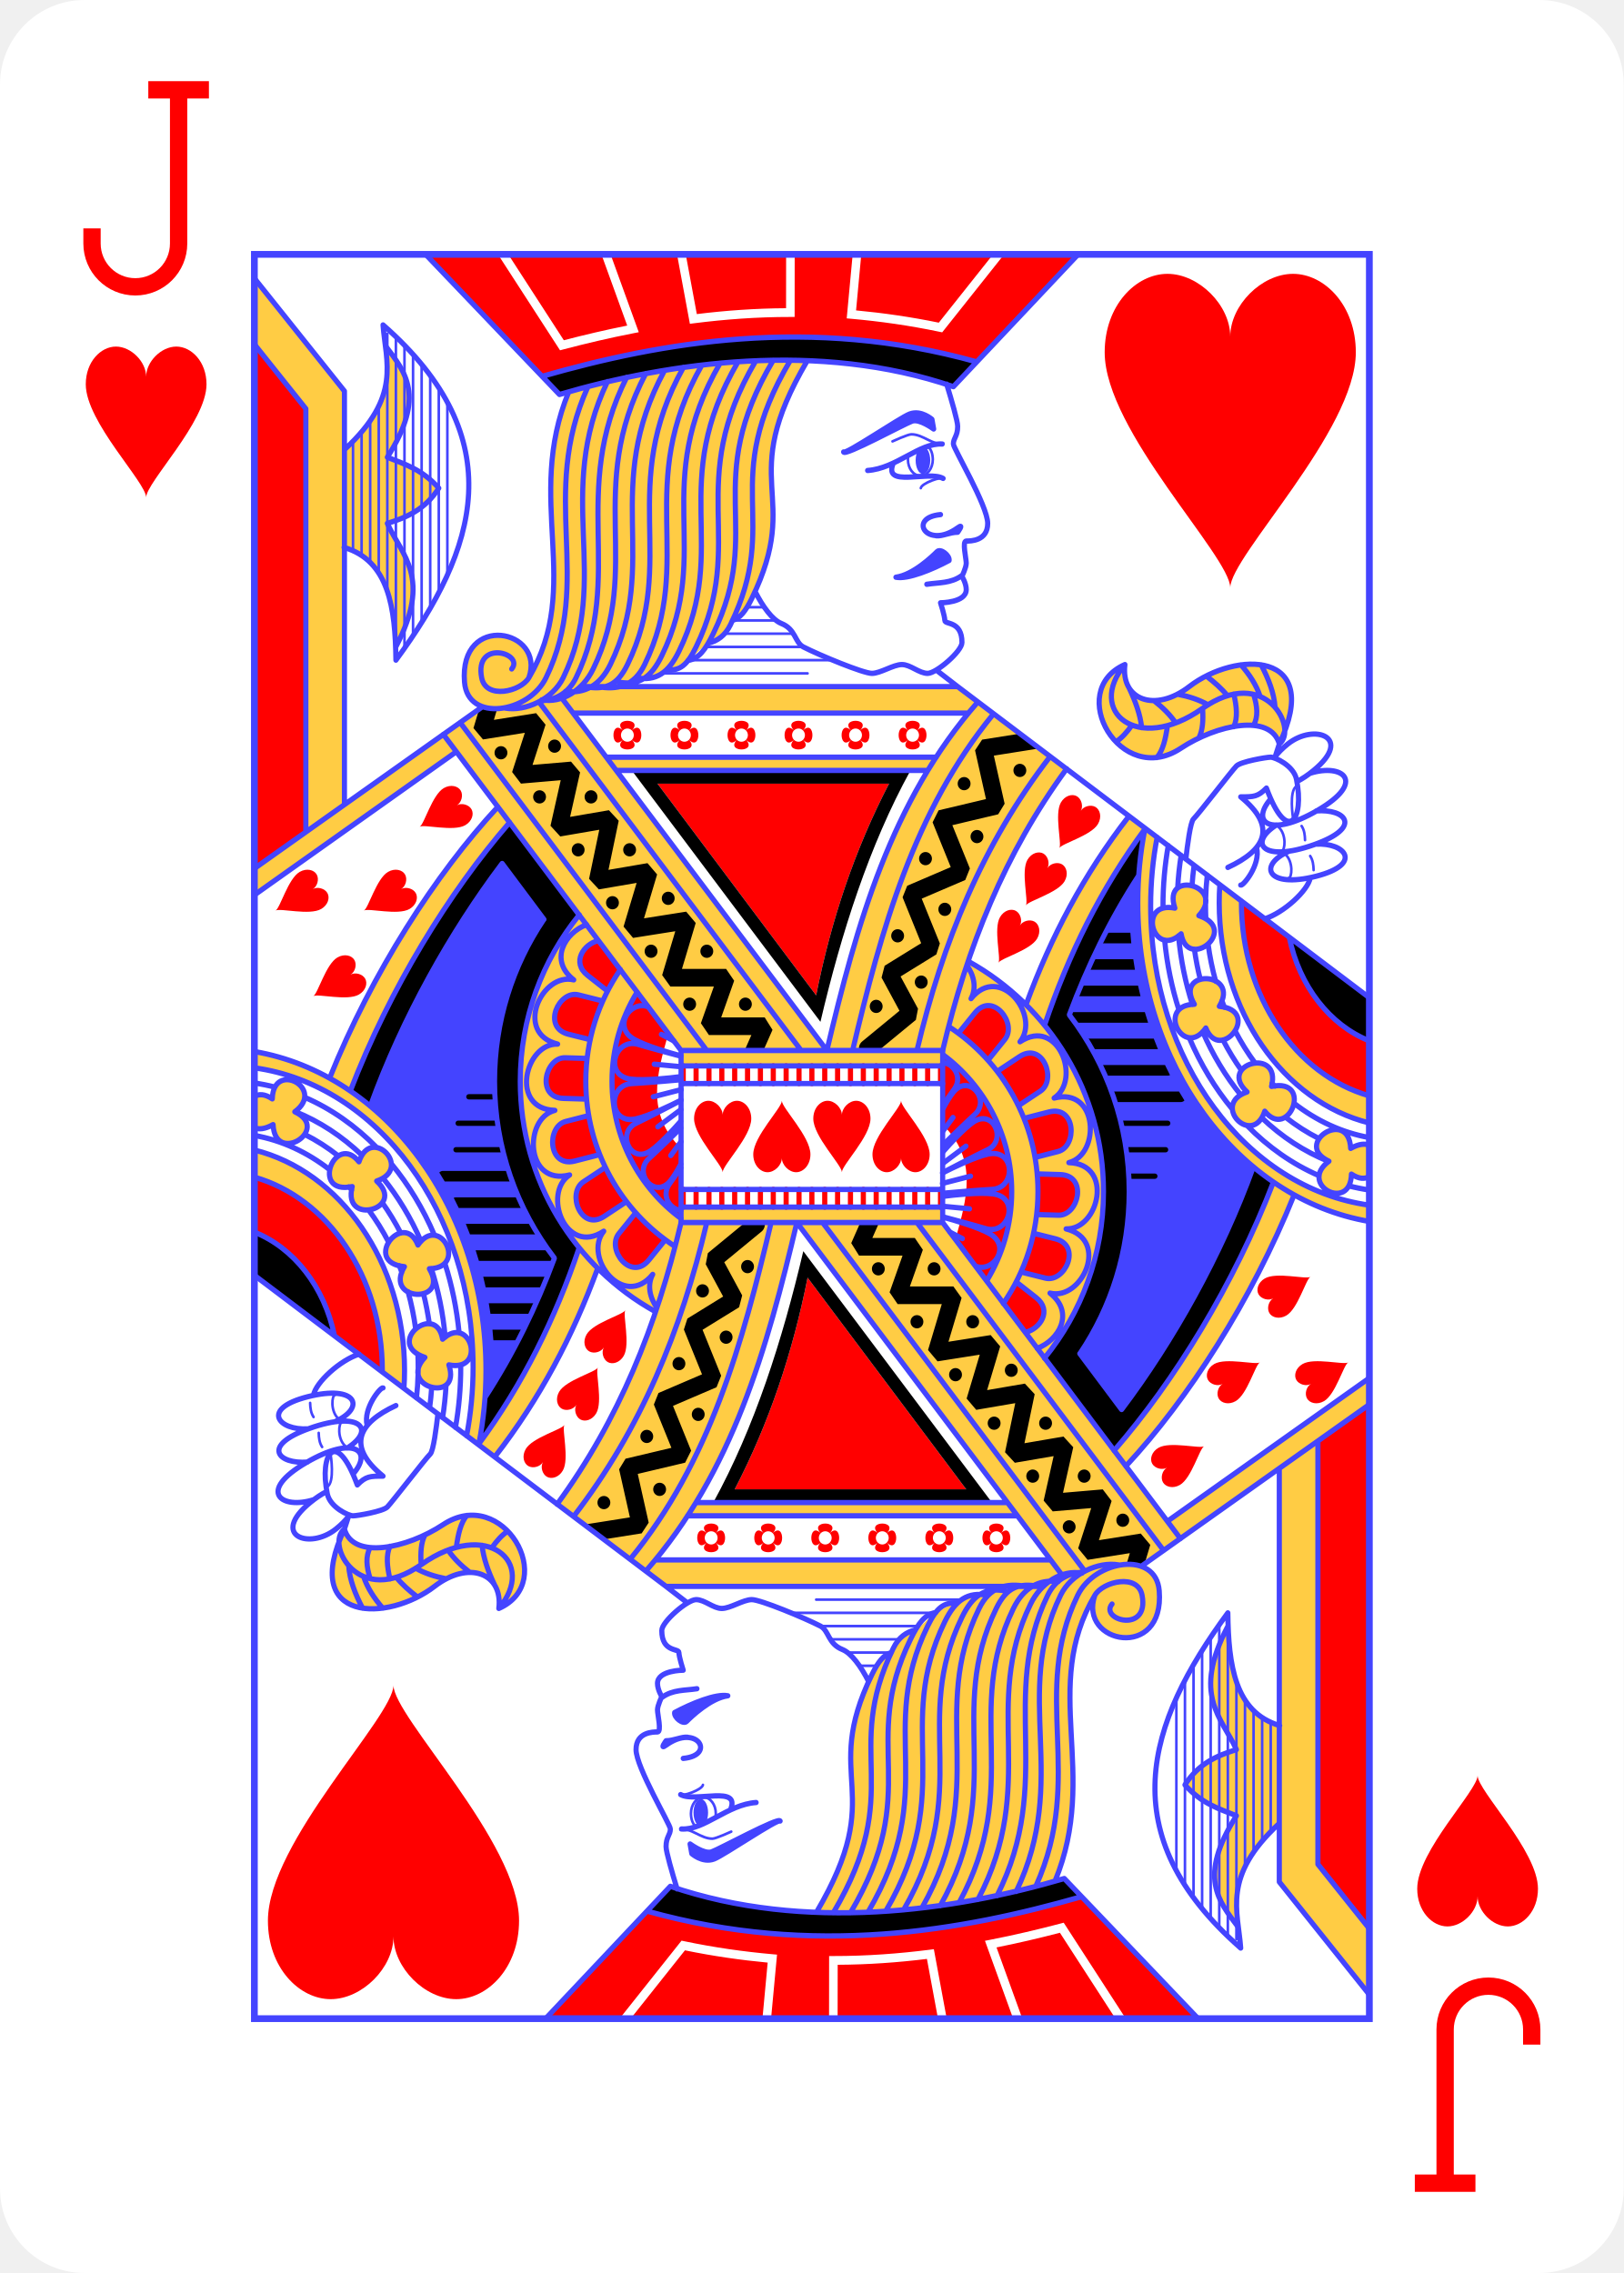
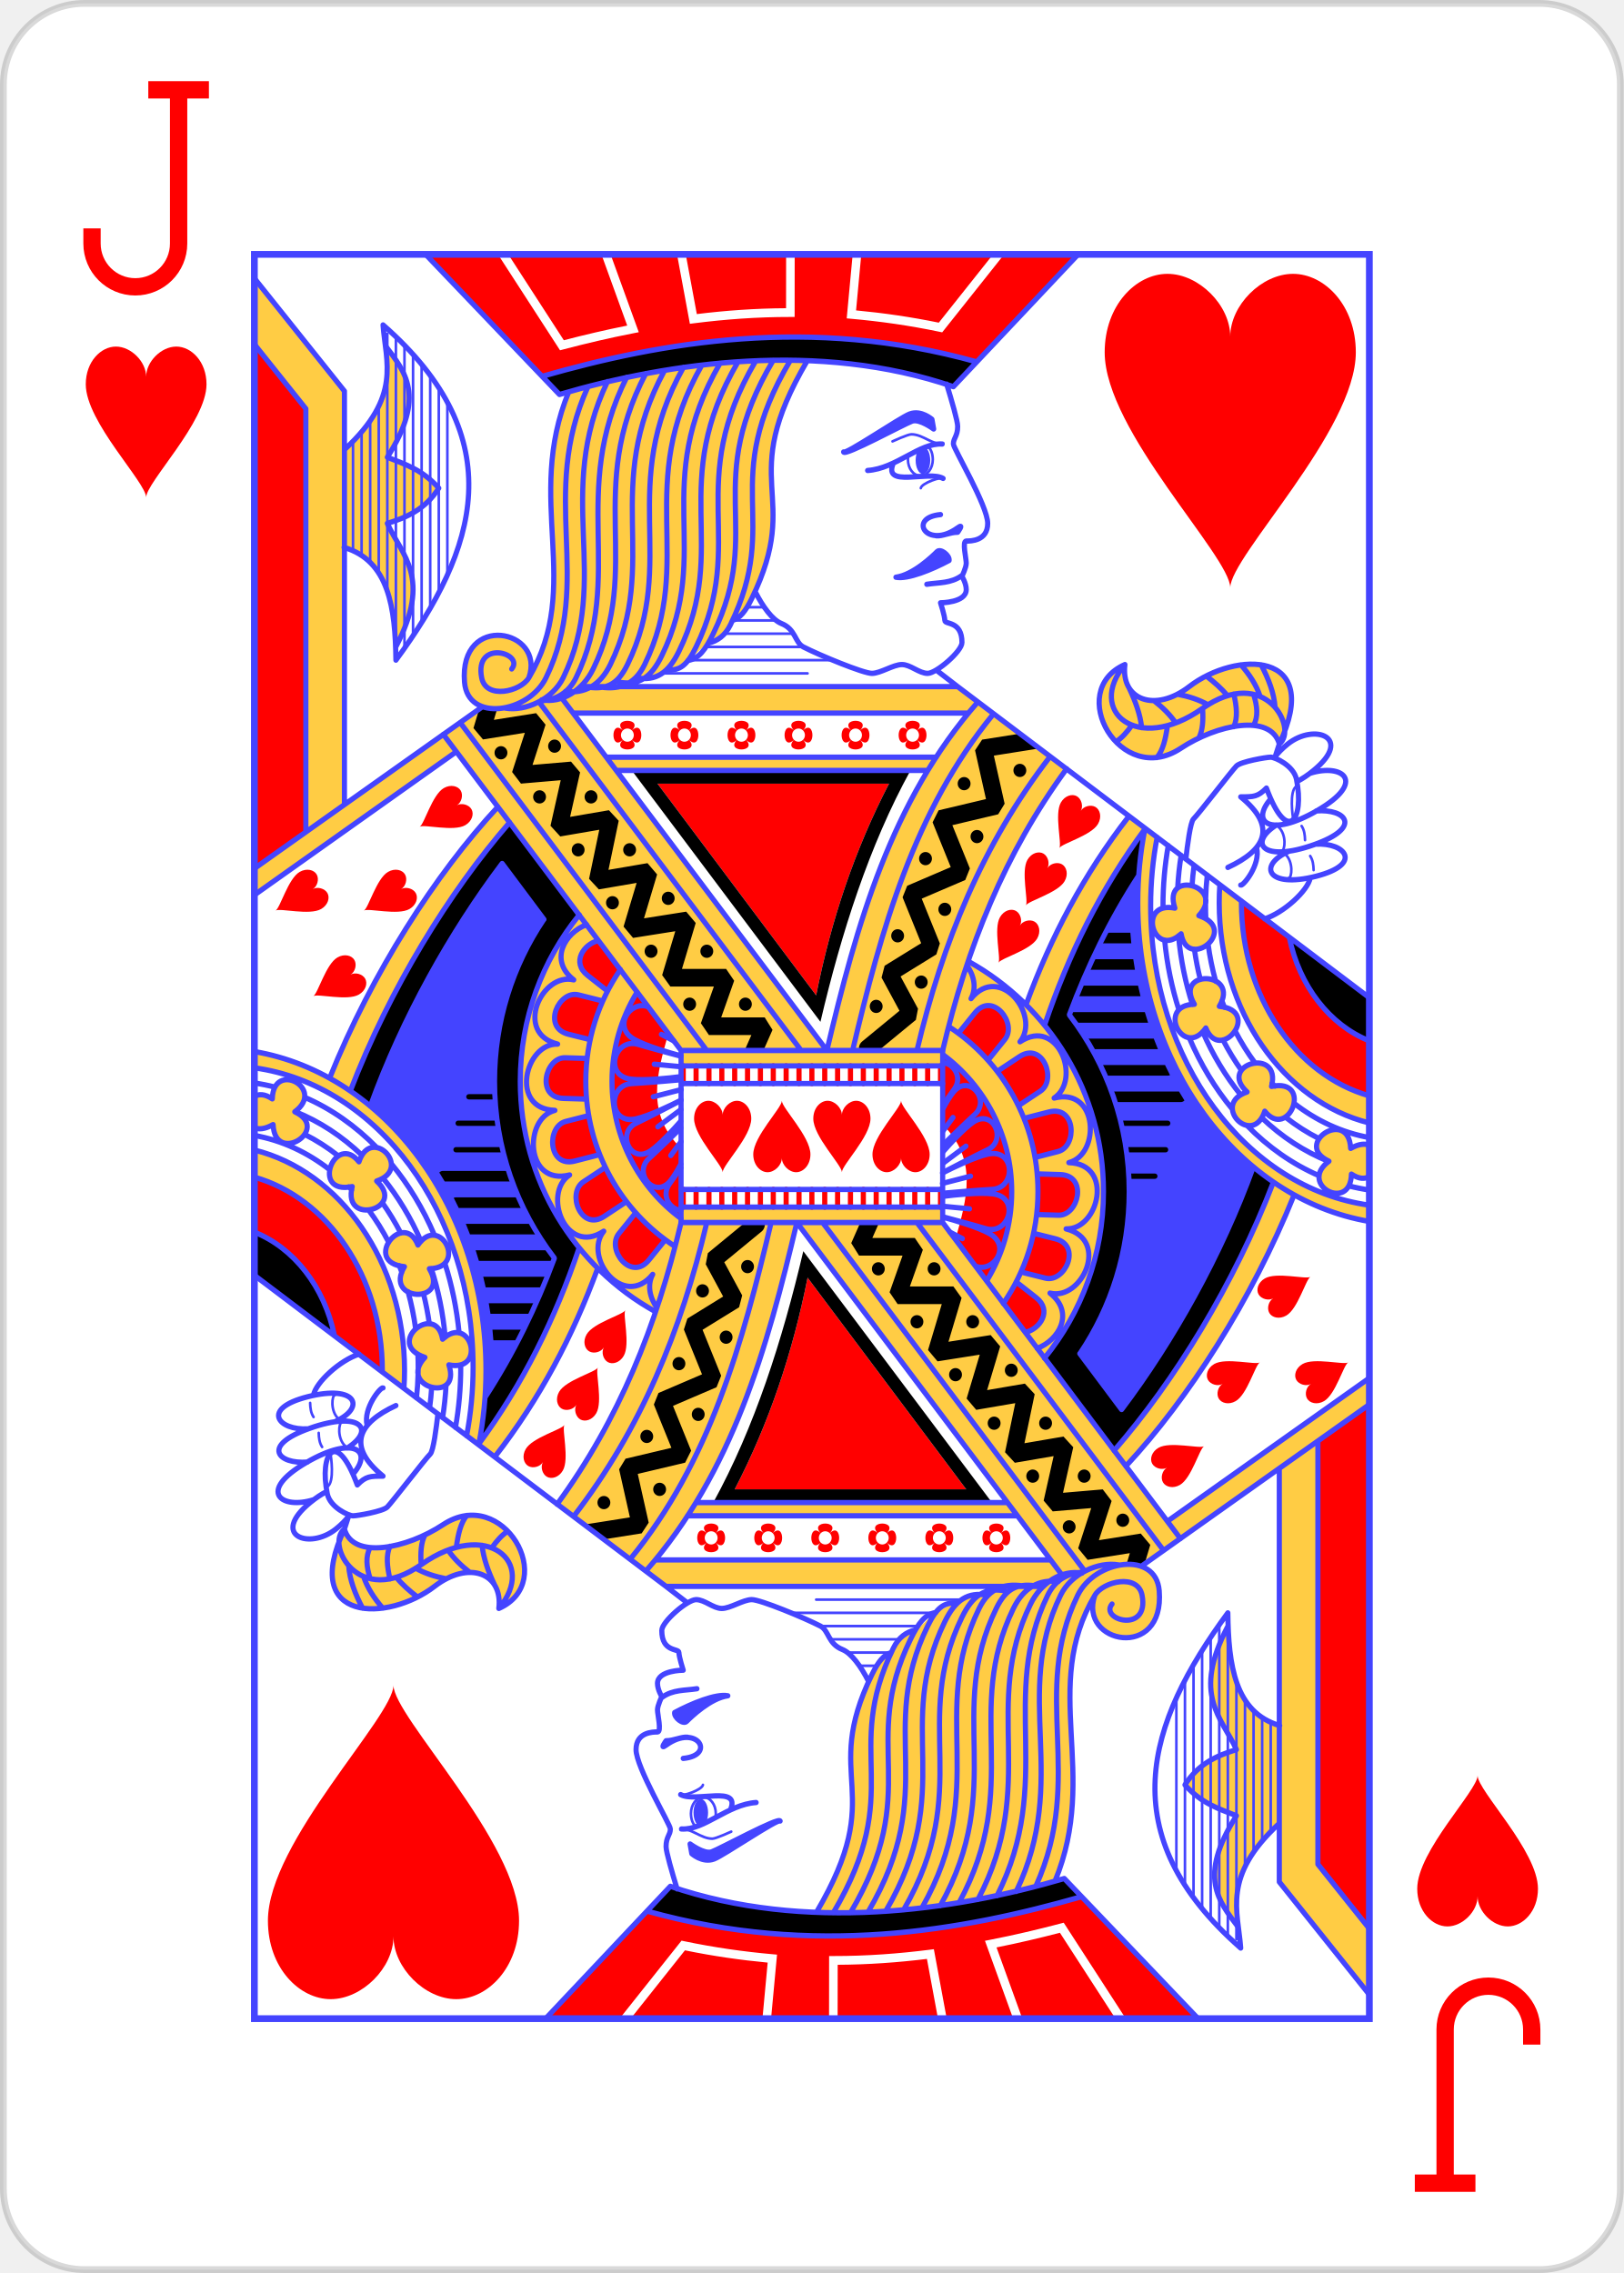
<svg xmlns="http://www.w3.org/2000/svg" xmlns:xlink="http://www.w3.org/1999/xlink" class="card" face="JH" height="13.125in" preserveAspectRatio="none" viewBox="-120 -168 240 336" width="9.375in">
  <style>
    /* CSS pour centrer le SVG dans l'écran */
    svg {
        position: absolute;
        top: 50%;
        left: 50%;
        transform: translate(-50%, -50%);
    }
    body {
        margin: 0;
        overflow: hidden;
    }
</style>
  <defs>
    <symbol id="VHJ" viewBox="-500 -500 1000 1000" preserveAspectRatio="xMinYMid">
      <path d="M50 -460L250 -460M150 -460L150 250A100 100 0 0 1 -250 250L-250 220" stroke="red" stroke-width="80" stroke-linecap="square" stroke-miterlimit="1.5" fill="none" />
    </symbol>
    <symbol id="SHJ" viewBox="-600 -600 1200 1200" preserveAspectRatio="xMinYMid">
      <path d="M0 -300C0 -400 100 -500 200 -500C300 -500 400 -400 400 -250C400 0 0 400 0 500C0 400 -400 0 -400 -250C-400 -400 -300 -500 -200 -500C-100 -500 0 -400 -0 -300Z" fill="red" />
    </symbol>
    <symbol id="HJ6" preserveAspectRatio="none" viewBox="0 0 1300 2000">
      <path stroke="#44F" stroke-linecap="round" stroke-linejoin="round" stroke-width="3" fill="none" d="M115,211.838V336.035M125,201.17V341.484M135,188.605V349.318M145,171.893V361.475M155,90V382.195M165,93.402V455M175,103.035V446.279M185,113.461v318.725M195,124.77V417.176M205,137.234V400.865M215,151.24V383.217M225,167.818V363.498M1202,680c9.809,8.788 7.628,26.84 4,27M1194,649c9.809,8.788 7.628,26.84 4,27M1215,603c-9,5 -4,36 -4,36M1221,648c3.216,4.712 3.826,10.284 4,16M1231,682c3.216,4.712 3.826,10.284 4,16M804,254c-2.915,-2.551 -26.04,5.376 -27,11M803,214c-12,3 -23,-10 -37,-10 -4.123,0 -22,8 -22,8M785.397,217.99c3.635,2.779 5.514,8.267 5.603,14.51 0,10.217 -6.492,18.5 -14.5,18.5 -8.008,0 -14.5,-8.283 -14.5,-18.5 0,-1.545 0.148,-3.046 0.428,-4.48M594.212,400H574.713M608.169,415H557.677M627.874,430h-79.844M639.778,445H526.273M670,460H510M645,475H474.754" />
      <use xlink:href="#SHJ" height="100" width="100" transform="translate(546,1000)scale(1,0.972)rotate(0)translate(-50,-50)" />
      <use xlink:href="#SHJ" height="100" width="100" transform="translate(615,1000)scale(1,0.972)rotate(180)translate(-50,-50)" />
      <use xlink:href="#SHJ" height="75" width="75" transform="translate(883,776)scale(1,0.972)rotate(30)translate(-37,-37)" />
      <use xlink:href="#SHJ" height="75" width="75" transform="translate(915,711)scale(1,0.972)rotate(30)translate(-37,-37)" />
      <use xlink:href="#SHJ" height="75" width="75" transform="translate(954,646)scale(1,0.972)rotate(30)translate(-37,-37)" />
      <use xlink:href="#SHJ" height="75" width="75" transform="translate(220,633)scale(1,0.972)rotate(60)translate(-37,-37)" />
      <use xlink:href="#SHJ" height="75" width="75" transform="translate(155,728)scale(1,0.972)rotate(60)translate(-37,-37)" />
      <use xlink:href="#SHJ" height="75" width="75" transform="translate(52,728)scale(1,0.972)rotate(60)translate(-37,-37)" />
      <use xlink:href="#SHJ" height="75" width="75" transform="translate(96,825)scale(1,0.972)rotate(60)translate(-37,-37)" />
    </symbol>
    <symbol id="HJ5" preserveAspectRatio="none" viewBox="0 0 1300 2000">
      <path stroke="#44F" stroke-linecap="round" stroke-linejoin="round" stroke-width="6" fill="none" d="M497.5,1097.5v-195h305M497.537,920h304.598M497.742,940H802.545M497.5,902.5 220.251,544.105M527.5,902.5 239.883,530.703M637.5,902.5 332.043,507.64M667.5,902.5 360,505M843.545,507.421C742.264,619.634 702.256,759.866 667.5,902.5M861.602,521.114C769.05,630.934 730.857,765.611 697.5,902.5M927.767,569.282C849.253,668.405 802.427,779.685 772.5,902.5M947.112,583.064C874.973,678.686 831.048,785.345 802.5,902.5M1019.446,637.169C967.035,702.845 928.629,773.879 899.905,850.089M1038.706,650.958C986.6,719.514 949.095,793.764 921.435,873.508M832.604,801.554C926.414,852.124 990,950.023 990,1062.5c0,71.656 -25.807,137.396 -68.796,188.75M809.465,875.279c62.645,39.589 104.133,108.649 104.133,187.221 0,47.078 -14.894,90.741 -40.31,126.695M802.617,907.044c48.755,35.02 80.42,91.608 80.42,155.456 0,37.016 -10.643,71.591 -29.089,100.939M410.447,570H795.06M371.695,520H831.344M380,490h440l480,352.653M266.065,512.714 -6.0121561e-5,696.207M235.472,563.812 -1.1326293e-4,726.207M950.477,862.551C994.062,917.828 1020,987.19 1020,1062.5c0,67.984 -21.137,131.121 -57.313,183.425M1299.977,1096.3C1147.335,1070.987 1030,918.871 1030,735c0,-28.79 2.877,-56.801 8.315,-83.669M1299.997,984.664C1200.041,960.596 1124.931,857.962 1124.931,735c0,-6.74 0.226,-13.419 0.669,-20.028M1299.932,953.909C1214.423,930.36 1150.822,841.287 1150.822,735c0,-0.681 0,-1.361 0.01,-2.041M1299.986,891.586c-46.105,-17.787 -81.731,-62.149 -93.344,-117.406M1212.185,1066.42c-49.392,119.253 -123.424,231.132 -195.84,307.033M1188.142,1051.696c-45.752,115.83 -115.542,225.867 -185.645,304.261M1164.817,1034.294c-37.421,100.57 -93.69,197.776 -153.481,274.922M962.382,1246.096l48.757,63.385M1031.014,704.289c-33.188,49.72 -59.544,102.25 -80.73,157.52M422.639,585h362.262M1299.983,1077.842C1156.51,1058.675 1045,914.194 1045,738.805c0,-26.881 2.619,-53.037 7.572,-78.126M1059.399,741.109c0,-0.767 -0.01,-1.536 -0.01,-2.304 0,-23.564 2.119,-46.54 6.143,-68.676M1077.911,856.364c-8.199,-24.991 -13.861,-51.486 -16.611,-79.042M1140.318,969.093c-20.107,-23.635 -37.136,-50.952 -50.307,-81.03M1241.484,1044.486c-31.032,-13.014 -59.491,-32.494 -84.226,-57.078M1299.961,1060.643c-8.078,-1.138 -16.049,-2.695 -23.895,-4.651M1076.515,718.271c0.705,-12.565 2.052,-24.92 4.003,-37.022M1093.71,850.367c-8.155,-24.563 -13.696,-50.687 -16.218,-77.89M1150.033,952.845c-17.576,-21.101 -32.571,-45.235 -44.38,-71.68M1252.671,1028.253c-28.585,-11.096 -54.959,-27.99 -78.135,-49.511M1093.259,715.83c0.527,-7.843 1.323,-15.596 2.375,-23.247M1102.898,822.034c-2.874,-11.182 -5.185,-22.656 -6.892,-34.376M1150.821,924.939c-7.863,-10.799 -15.053,-22.307 -21.494,-34.431M1241.453,1002.431c-13.808,-6.724 -26.972,-14.931 -39.349,-24.455M1109.122,731.535c0.214,-9.441 0.844,-18.759 1.869,-27.929M1109.07,734.342c0.013,-0.937 0.03,-1.872 0.051,-2.807M1109.364,753.225c-0.215,-4.774 -0.325,-9.582 -0.325,-14.42 0,-1.491 0.01,-2.978 0.031,-4.463M1120.842,824.075c-3.907,-13.663 -6.901,-27.827 -8.896,-42.388M1131.024,853.653c-1.021,-2.518 -2.009,-5.058 -2.965,-7.619M1166.911,916.882c-8.722,-11.416 -16.618,-23.738 -23.575,-36.833M1189.878,942.971c-1.163,-1.145 -2.316,-2.305 -3.459,-3.477M1299.975,1001.212c-32.013,-5.54 -61.824,-19.135 -87.925,-38.996M1125.046,852.422c24.758,-39.989 -53.606,-42.759 -29.062,-2.32 -45.25,0.959 -12.431,62.742 13.338,26.872 16.589,40.725 65.921,-19.527 15.724,-24.551v0M1101.157,749.593c32.722,-33.783 -43.244,-53.216 -27.897,-8.47 -44.412,-8.721 -25.537,58.643 7.295,29.099 7.514,43.327 68.57,-5.007 20.602,-20.629v0M1185.914,943.233c11.993,-45.477 -63.761,-25.231 -28.472,6.272 -42.995,14.138 6.443,63.636 20.608,21.802 27.764,34.101 57.339,-37.936 7.864,-28.074v0M1300.135,1010.069c-5.027,-2.306 -12.268,-1.873 -21.939,3.425 -2.191,-46.981 -68.392,-4.957 -25.283,14.519 -36.78,26.376 25.223,58.779 26.195,14.622 8.812,5.811 15.89,5.757 20.947,2.654M802.345,1041.284C814.637,1035.196 839.543,1023.429 855,1020c31.902,-7.076 33.675,38.555 5,40 -14.795,0.745 -43.333,3.13 -57.139,4.316M802.259,1053.185 835,1045M803.002,1017.227c8.416,-9.361 23.833,-25.793 34.759,-33.279C861.51,967.674 877.964,1004.39 855,1015c-15.996,7.391 -51.487,25.46 -51.487,25.46M802.641,1030.533l26.991,-19.574M802.801,968.572c3.872,-6.98 7.984,-13.67 11.743,-18.34 18.053,-22.427 44.389,7.991 25.456,24.767 -9.832,8.712 -28.329,26.23 -37.107,34.582M802.562,994.168l11.982,-15.727M802.681,916.238c12.411,0.879 23.559,16.505 13.283,30.13 -3.496,4.635 -8.31,11.292 -13.193,18.135M803.208,1067.804c13.221,-1.659 41.624,-4.727 57.747,-2.804 32.447,3.87 19.033,47.521 -8.507,39.404 -12.405,-3.656 -35.107,-9.597 -49.603,-13.339M803.117,1079.149l30.698,2.832M802.825,1091.431c13.122,3.413 40.07,10.939 54.14,18.569 25.829,14.005 5.327,44.21 -15.498,37.286M811.199,1108.508l14.273,7.253M820.822,883.013 840,860c20.833,-25 50,12 35,30l-19.533,23.44M866.115,926.176l25.888,-16.661c27.365,-17.612 44.11,26.426 24.407,39.106l-25.561,16.451M897.437,979.424l28.981,-7.228c31.576,-7.875 33.267,39.208 10.533,44.878l-26.668,6.651M912.772,1042.408l26.792,0.774c32.529,0.939 21.451,46.732 -1.97,46.056l-25.527,-0.737M908.372,1109.736l25.375,6.172c31.621,7.691 11.251,50.174 -11.516,44.636l-28.376,-6.902M888.39,1164.961l23.151,17.706c19.226,14.704 4.377,35.449 -12.153,39.257M830.621,805.888c8.311,11.194 11.712,25.644 4.933,37.823 33.98,-40.776 81.551,19.572 57.086,48.931 44.633,-28.725 71.944,43.101 39.808,63.783 51.501,-12.844 54.259,63.95 17.179,73.198 53.056,1.532 34.986,76.221 -3.214,75.118 51.574,12.544 18.351,81.835 -18.782,72.803 29.402,22.486 9.944,53.634 -14.821,62.553M-4.1946769e-5,27.174 105,155v468.153M-2.8273735e-4,101.956 60,175v479.351M105.543,220.9C171.888,160.995 153.134,122.459 150,80 301.153,208.774 259.829,334.773 165,460 164.269,400.691 156.82,347.161 104.534,332.203M153.067,103.994C175.411,132.999 200.6,160.301 155,230c20.188,7.868 40.478,13.66 60,35 -15.899,24.348 -37.565,33.206 -60,40 17.25,36.869 52.183,61.332 9.939,139.946M1086.039,685.554c1.723,-14.747 5.189,-42.096 8.961,-45.554 5.241,-4.806 44.331,-54.331 50,-60 5,-5 35,-10 40,-10 5,0 26.73,9.531 30,25 9.58,45.312 -10.243,75.366 -35,10 -10,10 -15,10 -30,10 42.719,33.895 28.888,60.209 -15,80M1189.832,569.83c3.706,-4.796 8.718,-9.813 15.168,-14.83 30.749,-23.916 77.015,-7.611 30,30 -6.876,5.501 -13.279,9.583 -19.093,12.442M1230.967,588.235c37.403,-11.47 66.809,9.201 8.431,42.197 -55.596,31.424 -78.104,13.095 -54.412,-13.083M1238.093,630.92c34.281,-2.653 54.672,18.516 -2.566,38.272 -59.976,20.701 -76.954,-1.871 -43.853,-22.363M1237.496,668.581c34.149,-2.052 55.895,22.657 0.33,36.419 -57.162,14.158 -68.359,-12.308 -31.514,-28.411M1177.822,753.311c22.272,-6.892 50.557,-31.936 53.306,-46.624M1168.572,672.596C1173.451,691.931 1152.688,716.343 1150,715M1015,465c-5,40 35,55 75,25 53.815,-40.361 157.09,-42.075 105,65 -10,-35 -72.804,-22.126 -115,5 -70,45 -135,-65 -65,-95v0M1015,465c-45.453,52.655 14.216,101.957 90,50 74.272,-50.92 112.522,23.688 90,40l-5,15M1173.827,465.278c8.656,16.019 15.13,32.113 16.274,48.388M1150.351,465.31c9.92,11.142 17.946,22.907 22.308,35.877M1109.891,477.966c9.181,6.823 17.741,14.141 24.698,22.411M1076.353,498.61c12.964,2.473 25.084,6.156 35.631,12.093M1049.006,506.018c9.893,7.502 18.578,15.684 25.119,25.074M1019.799,491.34c7.391,15.133 13.117,30.231 14.738,45.244M1165.015,533.965c5.593,-10.021 4.31,-21.725 0.053,-35.11M1141.958,535.465c4.67,-10.081 3.388,-22.601 0.018,-37.077M1101.143,548.336c4.647,-8.761 5.254,-20.122 4.457,-33.296M1052.281,570.456c7.156,-8.408 10.151,-21.051 12.291,-36.07M1004.527,552.513c6.741,-4.077 12.714,-10.692 18.646,-18.784M807.137,147.068C812.881,165.269 820,189.034 820,195c0,11.18 -5,13.128 -5,20 0,5 40,70 40,90 0,20 -20,20 -25,20 -5,0 0,20 0,25 0,5 -5,15 -5,15 0,0 5,7.929 5,15 0,15 -30,15 -30,15 0,0 5,15 5,20 0,5 20,0 20,25 0,10 -30,35 -40,35 -10,0 -20,-10 -30,-10 -10,0 -25,10 -35,10 -10,0 -61.026,-20.513 -80,-30 -10,-5 -8.577,-19.972 -25.6,-26.568 -10.395,-4.028 -21.739,-19.195 -30.499,-36.124M800,295c-39.021,3.503 -15.755,40.282 20,15 8.165,-5.773 0,5 0,5 -9.083,0 -18.017,4.731 -25,4M748,366c20.005,-2.569 42.801,-23.897 48,-29 4.093,-4.017 14.922,4.34 14,10 -19.782,10.298 -48.043,21.628 -62,19M784,374c14.112,-2.18 28.148,-0.782 41,-10M687,224c2.047,3.471 65.668,-38.846 77,-43 13.905,-5.097 26.594,6.692 26,6l2,11c0,0 -16.409,-11.864 -25,-9 -9,3 -78.944,40.146 -80,35v0M715,245c33.347,-2.168 60.226,-31.538 87,-30M744.96,236.788C732.526,265.243 785.724,244.615 803,254M820,490 795.107,471.33M366.449,156.054C314.555,278.493 383.861,375.085 320,480c-9.532,15.66 -50,25 -55,0 -8.825,-44.126 50.246,-27.892 35,-10M388.831,150.202C331.019,274.733 395.788,368.424 340,480c-20,40 -91.159,51.01 -95,5 -6.657,-79.736 95,-60 75,-5M411.713,144.176C348.907,271.727 416.684,366.631 360,480c-12.344,24.689 -44.178,38.333 -67.644,34.343M434.146,139.286C366.706,269.312 432.407,365.187 375,480c-8.547,17.094 -22.772,24.414 -38.504,25.976M456.348,135.077C385.291,266.556 453.018,353.963 395,470c-12.344,24.689 -36.535,38.99 -60,35M478.348,131.421C404.032,264.677 473.553,347.894 415,465c-11.864,23.728 -30.051,33.243 -52.279,30.405M500.279,128.004C422.838,263.261 494.052,346.896 435,465c-12.344,24.689 -26.535,28.99 -50,25M521.683,125.573C441.982,262.263 514.405,346.19 455,465c-12.344,24.689 -31.535,28.99 -55,25M543.015,123.306C461.18,261.181 534.732,335.535 475,455c-12.344,24.689 -26.535,33.99 -50,30M563.984,121.683C480.602,260.56 554.966,330.067 495,450c-12.344,24.689 -26.535,33.99 -50,30M584.581,120.692C500.248,260.213 575.109,324.783 515,445c-10.357,20.714 -18.493,27.076 -34.703,26.232M605,120c-85,140 -9.792,189.584 -70,310 -9.215,18.429 -16.672,28.284 -29.621,30.438M625,120c-85,140 -9.792,179.584 -70,300 -6.153,12.306 -15.249,18.305 -25.732,20.732M644.623,120.621C560.237,260.029 640.119,269.762 580,390c-7.445,14.891 -13.743,22.365 -22.718,25.077M335.618,138.234C473.659,99.833 647.925,69.077 841.926,121.819M199.648,1.2820655e-4 355.703,158.855C484.175,122.112 658.575,97.858 815,150L960.455,-4.1127205e-4" />
    </symbol>
    <symbol id="HJ4" preserveAspectRatio="none" viewBox="0 0 1300 2000">
      <path fill="black" d="M632.881,93.754C522.32,93.231 421.894,114.266 335.619,138.322l20.084,20.533C484.175,122.112 658.575,97.858 815,150l26.967,-28.018C769.201,102.143 699.217,94.068 632.881,93.754Zm-366.957,418.852 -3.684,2.355 -6.799,22.098 11.08,12.824 48.814,-7.51 -14.822,44.465 10.316,13.127 46.346,-3.861 -11.92,51.648 11.389,12.111 45.498,-7.582 -11.92,55.623 11.422,11.959 44.039,-7.34 -15.242,49.535 11.08,12.824 49.227,-7.574 -15.307,49.75L485,830h50.723L520.602,871.582 530,885h49.471l-7.816,17.195 21.777,0.42 10.672,-23.477L595,865H544.277L559.398,823.418 550,810h-51.459l16.018,-52.059 -11.08,-12.824 -49.227,7.574 15.307,-49.75 -11.203,-12.805 -45.498,7.582 11.92,-55.623 -11.422,-11.959 -45.25,7.541 11.639,-50.43 -10.574,-12.213 -44.889,3.74 15.205,-45.613 -11.008,-13.045 -49.227,7.574 3.77,-12.25zm627.301,30.627 -44.746,6.885 -8.223,12.131 12.752,55.256 -55.256,12.752 -6.982,13.59 21.154,50.77 -50.77,21.154 -5.385,13.076 21.676,52.025 -42.59,25.555 -3.598,13.43 20.896,37.615 -43.4,34.721c-3.111,2.398 -4.416,6.261 -3.707,9.861l22.803,0.473 43.396,-34.717 2.496,-12.664 -20.303,-36.547 41.705,-25.023 4.086,-12.42 -21.154,-50.77 50.77,-21.154 5.385,-13.076 -20.447,-49.072 53.465,-12.338 7.496,-11.992 -12.578,-54.506 52.484,-8.076zM350,550a7.5,7.5 0 0 0 -7.5,7.5 7.5,7.5 0 0 0 7.5,7.5 7.5,7.5 0 0 0 7.5,-7.5 7.5,7.5 0 0 0 -7.5,-7.5zm-62.5,7.5a7.5,7.5 0 0 0 -7.5,7.5 7.5,7.5 0 0 0 7.5,7.5 7.5,7.5 0 0 0 7.5,-7.5 7.5,7.5 0 0 0 -7.5,-7.5zm605,20a7.5,7.5 0 0 0 -7.5,7.5 7.5,7.5 0 0 0 7.5,7.5 7.5,7.5 0 0 0 7.5,-7.5 7.5,7.5 0 0 0 -7.5,-7.5zM440,585 660,870C684.379,769.032 716.858,670.131 765,585Zm387.5,7.5a7.5,7.5 0 0 0 -7.5,7.5 7.5,7.5 0 0 0 7.5,7.5 7.5,7.5 0 0 0 7.5,-7.5 7.5,7.5 0 0 0 -7.5,-7.5zM470,600h270c-40,75 -67.501,154.549 -85,240zm-137.5,7.5a7.5,7.5 0 0 0 -7.5,7.5 7.5,7.5 0 0 0 7.5,7.5 7.5,7.5 0 0 0 7.5,-7.5 7.5,7.5 0 0 0 -7.5,-7.5zm60,0a7.5,7.5 0 0 0 -7.5,7.5 7.5,7.5 0 0 0 7.5,7.5 7.5,7.5 0 0 0 7.5,-7.5 7.5,7.5 0 0 0 -7.5,-7.5zm646.01,43.645C986.6,719.514 949.094,793.765 921.199,873.486 964.096,924.86 990,990.71 990,1062.5c0,71.656 -25.806,137.396 -68.666,188.766l80.898,104.387c70.368,-78.089 140.157,-188.125 185.936,-304.125 -8.049,-5.395 -15.882,-11.065 -23.428,-17.227 -37.346,100.564 -93.612,197.77 -153.502,275.049l-48.703,-63.338C998.863,1193.622 1020,1130.484 1020,1062.5c0,-4.859 -0.112,-9.692 -0.326,-14.5H1050a3,3 0 1 0 0,-6h-30.65c-0.51,-8.084 -1.33,-16.084 -2.428,-24H1062.5a3,3 0 1 0 0,-6h-46.465c-1.28,-8.1 -2.853,-16.106 -4.727,-24H1065a3,3 0 1 0 0,-6h-55.182c-1.829,-7.093 -3.889,-14.097 -6.182,-21H1080a6.001,6.001 0 0 0 4.396,-1.834c-2.162,-3.343 -4.264,-6.739 -6.33,-10.166h-78.68c-2.293,-6.086 -4.769,-12.087 -7.414,-18H1065a6.001,6.001 0 0 0 2.568,-0.545c-2,-3.775 -3.94,-7.594 -5.826,-11.455h-75.436c-3.036,-6.105 -6.254,-12.109 -9.658,-18h76.848c-1.696,-3.961 -3.331,-7.962 -4.908,-12h-79.219c-3.905,-6.137 -8.019,-12.135 -12.316,-18h84.978c-1.337,-3.965 -2.6,-7.972 -3.822,-12h-86.6c2.314,-6.035 4.68,-12.038 7.121,-18h74.453c-1.013,-3.974 -1.972,-7.973 -2.873,-12h-66.547c2.582,-6.036 5.224,-12.039 7.945,-18h54.992c-0.71,-3.978 -1.367,-7.978 -1.967,-12h-47.416c2.878,-6.037 5.824,-12.04 8.855,-18h36.262c-0.422,-3.982 -0.79,-7.982 -1.103,-12h-28.904c11.729,-22.086 24.556,-43.65 38.629,-64.703 1.34,-18.056 3.772,-35.746 7.453,-53.152zM842.5,652.5a7.5,7.5 0 0 0 -7.5,7.5 7.5,7.5 0 0 0 7.5,7.5 7.5,7.5 0 0 0 7.5,-7.5 7.5,7.5 0 0 0 -7.5,-7.5zm-465,15a7.5,7.5 0 0 0 -7.5,7.5 7.5,7.5 0 0 0 7.5,7.5 7.5,7.5 0 0 0 7.5,-7.5 7.5,7.5 0 0 0 -7.5,-7.5zm60,0a7.5,7.5 0 0 0 -7.5,7.5 7.5,7.5 0 0 0 7.5,7.5 7.5,7.5 0 0 0 7.5,-7.5 7.5,7.5 0 0 0 -7.5,-7.5zm345,10a7.5,7.5 0 0 0 -7.5,7.5 7.5,7.5 0 0 0 7.5,7.5 7.5,7.5 0 0 0 7.5,-7.5 7.5,7.5 0 0 0 -7.5,-7.5zm-300,45a7.5,7.5 0 0 0 -7.5,7.5 7.5,7.5 0 0 0 7.5,7.5 7.5,7.5 0 0 0 7.5,-7.5 7.5,7.5 0 0 0 -7.5,-7.5zm-65,5a7.5,7.5 0 0 0 -7.5,7.5 7.5,7.5 0 0 0 7.5,7.5 7.5,7.5 0 0 0 7.5,-7.5 7.5,7.5 0 0 0 -7.5,-7.5zM805,735a7.5,7.5 0 0 0 -7.5,7.5 7.5,7.5 0 0 0 7.5,7.5 7.5,7.5 0 0 0 7.5,-7.5 7.5,7.5 0 0 0 -7.5,-7.5zm-55,30a7.5,7.5 0 0 0 -7.5,7.5 7.5,7.5 0 0 0 7.5,7.5 7.5,7.5 0 0 0 7.5,-7.5 7.5,7.5 0 0 0 -7.5,-7.5zm456.824,9.256c11.444,55.19 47.068,99.532 93.176,117.316V842.658c-31.005,-22.779 -62.007,-45.556 -93.176,-68.402zM462.5,782.5a7.5,7.5 0 0 0 -7.5,7.5 7.5,7.5 0 0 0 7.5,7.5 7.5,7.5 0 0 0 7.5,-7.5 7.5,7.5 0 0 0 -7.5,-7.5zm65,0a7.5,7.5 0 0 0 -7.5,7.5 7.5,7.5 0 0 0 7.5,7.5 7.5,7.5 0 0 0 7.5,-7.5 7.5,7.5 0 0 0 -7.5,-7.5zm250,35a7.5,7.5 0 0 0 -7.5,7.5 7.5,7.5 0 0 0 7.5,7.5 7.5,7.5 0 0 0 7.5,-7.5 7.5,7.5 0 0 0 -7.5,-7.5zm-270,25a7.5,7.5 0 0 0 -7.5,7.5 7.5,7.5 0 0 0 7.5,7.5 7.5,7.5 0 0 0 7.5,-7.5 7.5,7.5 0 0 0 -7.5,-7.5zm65,0a7.5,7.5 0 0 0 -7.5,7.5 7.5,7.5 0 0 0 7.5,7.5 7.5,7.5 0 0 0 7.5,-7.5 7.5,7.5 0 0 0 -7.5,-7.5zM725,845a7.5,7.5 0 0 0 -7.5,7.5 7.5,7.5 0 0 0 7.5,7.5 7.5,7.5 0 0 0 7.5,-7.5 7.5,7.5 0 0 0 -7.5,-7.5z" />
    </symbol>
    <symbol id="HJ3" preserveAspectRatio="none" viewBox="0 0 1300 2000">
      <path fill="#44F" d="M1011.237,1309.349l-48.703,-63.338C998.863,1193.621 1020,1130.484 1020,1062.5 1020,987.19 994.062,917.828 950.38,862.18 971.47,806.539 997.826,754.009 1031.065,704.168 1030.377,714.251 1030,724.574 1030,735c0,123.54 52.969,232.746 134.421,299.04 -37.026,100.824 -93.294,198.03 -153.184,275.308zM748,366c20.005,-2.569 42.801,-23.897 48,-29 4.093,-4.017 14.922,4.34 14,10 -19.782,10.298 -48.043,21.628 -62,19M687,224c2.047,3.471 65.668,-38.846 77,-43 13.905,-5.097 26.594,6.692 26,6l2,11c0,0 -16.409,-11.864 -25,-9 -9,3 -78.944,40.146 -80,35zM788,233.5a8.5,15.5 0 0 1 -8.5,15.5 8.5,15.5 0 0 1 -8.5,-15.5 8.5,15.5 0 0 1 8.5,-15.5 8.5,15.5 0 0 1 8.5,15.5z" />
    </symbol>
    <symbol id="HJ2" preserveAspectRatio="none" viewBox="0 0 1300 2000">
      <path fill="red" d="M199.648,0 355.703,158.855C484.175,122.112 658.575,97.858 815,150L960.455,0h-86.256l-72.256,88.408 -2.959,-0.604C763.777,80.62 729.266,75.896 695.65,72.996L690.621,72.562 697.58,0h-67.604l-0.084,70.975 -4.998,-0.006c-38.885,-0.036 -76.4,2.699 -112.475,7.174L507.771,78.721 492.77,0h-77.479l32.893,88.25 -5.828,1.102C413.491,94.812 385.997,101.171 359.809,107.875l-3.436,0.881L283.979,0Zm96.344,0 64.801,97.352c23.534,-5.972 48.189,-11.616 73.916,-16.621L404.617,0Zm206.957,0 12.902,67.705c33.443,-3.997 68.149,-6.47 104.053,-6.654L619.977,0Zm204.674,0 -6.092,63.533c31.424,2.872 63.623,7.331 96.459,13.91L861.283,0ZM0,101.957V696.488L60,654.352V175Zm434.898,426.797c-6.16,0 -12.292,3.65 -5.287,10.936a7.5,7.5 0 0 1 5.287,-2.186 7.5,7.5 0 0 1 5.287,2.188c7.006,-7.286 0.873,-10.938 -5.287,-10.938zm5.287,10.938c-0.102,0.106 -0.179,0.205 -0.287,0.312 0.108,-0.108 0.208,-0.185 0.314,-0.287a7.5,7.5 0 0 0 -0.027,-0.025zm0.027,0.025a7.5,7.5 0 0 1 2.186,5.287 7.5,7.5 0 0 1 -2.188,5.287c14.572,14.012 14.573,-24.584 0.002,-10.574zm-0.002,10.574c-0.106,-0.102 -0.205,-0.179 -0.312,-0.287 0.108,0.108 0.185,0.208 0.287,0.314a7.5,7.5 0 0 0 0.025,-0.027zm-0.025,0.027a7.5,7.5 0 0 1 -5.287,2.186 7.5,7.5 0 0 1 -5.287,-2.188c-14.012,14.572 24.584,14.573 10.574,0.002zm-10.574,-0.002c0.102,-0.106 0.179,-0.205 0.287,-0.312 -0.108,0.108 -0.208,0.185 -0.314,0.287a7.5,7.5 0 0 0 0.027,0.025zm-0.027,-0.025a7.5,7.5 0 0 1 -2.186,-5.287 7.5,7.5 0 0 1 2.188,-5.287c-14.572,-14.012 -14.573,24.584 -0.002,10.574zm0.002,-10.574c0.106,0.102 0.205,0.179 0.312,0.287 -0.108,-0.108 -0.185,-0.208 -0.287,-0.314a7.5,7.5 0 0 0 -0.025,0.027zm71.816,-10.963c-6.16,0 -12.292,3.65 -5.287,10.936a7.5,7.5 0 0 1 5.287,-2.186 7.5,7.5 0 0 1 5.287,2.188c7.006,-7.286 0.873,-10.938 -5.287,-10.938zm5.287,10.938c-0.102,0.106 -0.179,0.205 -0.287,0.312 0.108,-0.108 0.208,-0.185 0.314,-0.287a7.5,7.5 0 0 0 -0.027,-0.025zm0.027,0.025a7.5,7.5 0 0 1 2.186,5.287 7.5,7.5 0 0 1 -2.188,5.287c14.572,14.012 14.573,-24.584 0.002,-10.574zm-0.002,10.574c-0.106,-0.102 -0.205,-0.179 -0.312,-0.287 0.108,0.108 0.185,0.208 0.287,0.314a7.5,7.5 0 0 0 0.025,-0.027zm-0.025,0.027a7.5,7.5 0 0 1 -5.287,2.186 7.5,7.5 0 0 1 -5.287,-2.188c-14.012,14.572 24.584,14.573 10.574,0.002zm-10.574,-0.002c0.102,-0.106 0.179,-0.205 0.287,-0.312 -0.108,0.108 -0.208,0.185 -0.314,0.287a7.5,7.5 0 0 0 0.027,0.025zm-0.027,-0.025a7.5,7.5 0 0 1 -2.186,-5.287 7.5,7.5 0 0 1 2.188,-5.287c-14.572,-14.012 -14.573,24.584 -0.002,10.574zm0.002,-10.574c0.106,0.102 0.205,0.179 0.312,0.287 -0.108,-0.108 -0.185,-0.208 -0.287,-0.314a7.5,7.5 0 0 0 -0.025,0.027zm71.816,-10.963c-6.16,0 -12.292,3.65 -5.287,10.936a7.5,7.5 0 0 1 5.287,-2.186 7.5,7.5 0 0 1 5.287,2.188c7.006,-7.286 0.873,-10.938 -5.287,-10.938zm5.287,10.938c-0.102,0.106 -0.179,0.205 -0.287,0.312 0.108,-0.108 0.208,-0.185 0.314,-0.287a7.5,7.5 0 0 0 -0.027,-0.025zm0.027,0.025a7.5,7.5 0 0 1 2.186,5.287 7.5,7.5 0 0 1 -2.188,5.287c14.572,14.012 14.573,-24.584 0.002,-10.574zm-0.002,10.574c-0.106,-0.102 -0.205,-0.179 -0.312,-0.287 0.108,0.108 0.185,0.208 0.287,0.314a7.5,7.5 0 0 0 0.025,-0.027zm-0.025,0.027a7.5,7.5 0 0 1 -5.287,2.186 7.5,7.5 0 0 1 -5.287,-2.188c-14.012,14.572 24.584,14.573 10.574,0.002zm-10.574,-0.002c0.102,-0.106 0.179,-0.205 0.287,-0.312 -0.108,0.108 -0.208,0.185 -0.314,0.287a7.5,7.5 0 0 0 0.027,0.025zm-0.027,-0.025a7.5,7.5 0 0 1 -2.186,-5.287 7.5,7.5 0 0 1 2.188,-5.287c-14.572,-14.012 -14.573,24.584 -0.002,10.574zm0.002,-10.574c0.106,0.102 0.205,0.179 0.312,0.287 -0.108,-0.108 -0.185,-0.208 -0.287,-0.314a7.5,7.5 0 0 0 -0.025,0.027zm71.814,-10.963c-6.16,0 -12.292,3.65 -5.287,10.936a7.5,7.5 0 0 1 5.287,-2.186 7.5,7.5 0 0 1 5.287,2.188c7.006,-7.286 0.873,-10.938 -5.287,-10.938zm5.287,10.938c-0.102,0.106 -0.179,0.205 -0.287,0.312 0.108,-0.108 0.208,-0.185 0.314,-0.287a7.5,7.5 0 0 0 -0.027,-0.025zm0.027,0.025a7.5,7.5 0 0 1 2.186,5.287 7.5,7.5 0 0 1 -2.188,5.287c14.572,14.012 14.573,-24.584 0.002,-10.574zm-0.002,10.574c-0.106,-0.102 -0.205,-0.179 -0.312,-0.287 0.108,0.108 0.185,0.208 0.287,0.314a7.5,7.5 0 0 0 0.025,-0.027zm-0.025,0.027a7.5,7.5 0 0 1 -5.287,2.186 7.5,7.5 0 0 1 -5.287,-2.188c-14.012,14.572 24.584,14.573 10.574,0.002zm-10.574,-0.002c0.102,-0.106 0.179,-0.205 0.287,-0.312 -0.108,0.108 -0.208,0.185 -0.314,0.287a7.5,7.5 0 0 0 0.027,0.025zm-0.027,-0.025a7.5,7.5 0 0 1 -2.186,-5.287 7.5,7.5 0 0 1 2.188,-5.287c-14.572,-14.012 -14.573,24.584 -0.002,10.574zm0.002,-10.574c0.106,0.102 0.205,0.179 0.312,0.287 -0.108,-0.108 -0.185,-0.208 -0.287,-0.314a7.5,7.5 0 0 0 -0.025,0.027zm71.816,-10.963c-6.16,0 -12.292,3.65 -5.287,10.936a7.5,7.5 0 0 1 5.287,-2.186 7.5,7.5 0 0 1 5.287,2.188c7.006,-7.286 0.873,-10.938 -5.287,-10.938zm5.287,10.938c-0.102,0.106 -0.179,0.205 -0.287,0.312 0.108,-0.108 0.208,-0.185 0.314,-0.287a7.5,7.5 0 0 0 -0.027,-0.025zm0.027,0.025a7.5,7.5 0 0 1 2.186,5.287 7.5,7.5 0 0 1 -2.188,5.287c14.572,14.012 14.573,-24.584 0.002,-10.574zm-0.002,10.574c-0.106,-0.102 -0.205,-0.179 -0.312,-0.287 0.108,0.108 0.185,0.208 0.287,0.314a7.5,7.5 0 0 0 0.025,-0.027zm-0.025,0.027a7.5,7.5 0 0 1 -5.287,2.186 7.5,7.5 0 0 1 -5.287,-2.188c-14.012,14.572 24.584,14.573 10.574,0.002zm-10.574,-0.002c0.102,-0.106 0.179,-0.205 0.287,-0.312 -0.108,0.108 -0.208,0.185 -0.314,0.287a7.5,7.5 0 0 0 0.027,0.025zm-0.027,-0.025a7.5,7.5 0 0 1 -2.186,-5.287 7.5,7.5 0 0 1 2.188,-5.287c-14.572,-14.012 -14.573,24.584 -0.002,10.574zm0.002,-10.574c0.106,0.102 0.205,0.179 0.312,0.287 -0.108,-0.108 -0.185,-0.208 -0.287,-0.314a7.5,7.5 0 0 0 -0.025,0.027zm71.814,-10.963c-6.16,0 -12.292,3.65 -5.287,10.936a7.5,7.5 0 0 1 5.287,-2.186 7.5,7.5 0 0 1 5.287,2.188c7.006,-7.286 0.873,-10.938 -5.287,-10.938zm5.287,10.938c-0.102,0.106 -0.179,0.205 -0.287,0.312 0.108,-0.108 0.208,-0.185 0.314,-0.287a7.5,7.5 0 0 0 -0.027,-0.025zm0.027,0.025a7.5,7.5 0 0 1 2.186,5.287 7.5,7.5 0 0 1 -2.188,5.287c14.572,14.012 14.573,-24.584 0.002,-10.574zm-0.002,10.574c-0.106,-0.102 -0.205,-0.179 -0.312,-0.287 0.108,0.108 0.185,0.208 0.287,0.314a7.5,7.5 0 0 0 0.025,-0.027zm-0.025,0.027a7.5,7.5 0 0 1 -5.287,2.186 7.5,7.5 0 0 1 -5.287,-2.188c-14.012,14.572 24.584,14.573 10.574,0.002zm-10.574,-0.002c0.102,-0.106 0.179,-0.205 0.287,-0.312 -0.108,0.108 -0.208,0.185 -0.314,0.287a7.5,7.5 0 0 0 0.027,0.025zm-0.027,-0.025a7.5,7.5 0 0 1 -2.186,-5.287 7.5,7.5 0 0 1 2.188,-5.287c-14.572,-14.012 -14.573,24.584 -0.002,10.574zm0.002,-10.574c0.106,0.102 0.205,0.179 0.312,0.287 -0.108,-0.108 -0.185,-0.208 -0.287,-0.314a7.5,7.5 0 0 0 -0.025,0.027zM470,600 655,840c17.499,-85.451 45,-165 85,-240zm680.832,132.959c-0.01,0.68 -0.01,1.36 -0.01,2.041 0,106.313 63.636,195.399 149.178,218.92v-62.346c-46.109,-17.785 -81.745,-62.134 -93.359,-117.395zM855.346,851.596C850.223,851.686 844.883,854.141 840,860L820.822,883.014 855.467,913.439 875,890c11.484,-13.781 -2.921,-38.701 -19.654,-38.404zm48.607,53.824c-3.659,0.096 -7.675,1.344 -11.951,4.096l-25.887,16.66 24.732,38.896 25.562,-16.451c16.624,-10.699 7.3,-43.722 -12.457,-43.201zm-101.336,1.625 -0.088,11.303A3,3 0 0 0 799.955,916.957 3,3 0 0 0 797,920v20a3,3 0 0 0 5.346,1.91L802,986.102c42.307,39.722 28.551,84.921 15.529,130.049l36.42,47.289c18.446,-29.348 29.088,-63.924 29.088,-100.939 0,-63.848 -31.665,-120.435 -80.42,-155.455zm-302.662,9.912A3,3 0 0 0 497,920v20a3,3 0 1 0 6,0v-20a3,3 0 0 0 -3.045,-3.043zm15,0A3,3 0 0 0 512,920v20a3,3 0 1 0 6,0v-20a3,3 0 0 0 -3.045,-3.043zm15,0A3,3 0 0 0 527,920v20a3,3 0 1 0 6,0v-20a3,3 0 0 0 -3.045,-3.043zm15,0A3,3 0 0 0 542,920v20a3,3 0 1 0 6,0v-20a3,3 0 0 0 -3.045,-3.043zm15,0A3,3 0 0 0 557,920v20a3,3 0 1 0 6,0v-20a3,3 0 0 0 -3.045,-3.043zm15,0A3,3 0 0 0 572,920v20a3,3 0 1 0 6,0v-20a3,3 0 0 0 -3.045,-3.043zm15,0A3,3 0 0 0 587,920v20a3,3 0 1 0 6,0v-20a3,3 0 0 0 -3.045,-3.043zm15,0A3,3 0 0 0 602,920v20a3,3 0 1 0 6,0v-20a3,3 0 0 0 -3.045,-3.043zm15,0A3,3 0 0 0 617,920v20a3,3 0 1 0 6,0v-20a3,3 0 0 0 -3.045,-3.043zm15,0A3,3 0 0 0 632,920v20a3,3 0 1 0 6,0v-20a3,3 0 0 0 -3.045,-3.043zm15,0A3,3 0 0 0 647,920v20a3,3 0 1 0 6,0v-20a3,3 0 0 0 -3.045,-3.043zm15,0A3,3 0 0 0 662,920v20a3,3 0 1 0 6,0v-20a3,3 0 0 0 -3.045,-3.043zm15,0A3,3 0 0 0 677,920v20a3,3 0 1 0 6,0v-20a3,3 0 0 0 -3.045,-3.043zm15,0A3,3 0 0 0 692,920v20a3,3 0 1 0 6,0v-20a3,3 0 0 0 -3.045,-3.043zm15,0A3,3 0 0 0 707,920v20a3,3 0 1 0 6,0v-20a3,3 0 0 0 -3.045,-3.043zm15,0A3,3 0 0 0 722,920v20a3,3 0 1 0 6,0v-20a3,3 0 0 0 -3.045,-3.043zm15,0A3,3 0 0 0 737,920v20a3,3 0 1 0 6,0v-20a3,3 0 0 0 -3.045,-3.043zm15,0A3,3 0 0 0 752,920v20a3,3 0 1 0 6,0v-20a3,3 0 0 0 -3.045,-3.043zm15,0A3,3 0 0 0 767,920v20a3,3 0 1 0 6,0v-20a3,3 0 0 0 -3.045,-3.043zm15,0A3,3 0 0 0 782,920v20a3,3 0 1 0 6,0v-20a3,3 0 0 0 -3.045,-3.043zm148.318,54.355c-2.105,-0.01 -4.389,0.27 -6.855,0.885l-28.98,7.227 12.846,44.303 26.668,-6.65c20.958,-5.227 21.157,-45.649 -3.678,-45.764zm-20.502,71.096 -0.705,46.092 25.527,0.738c23.421,0.676 34.5,-45.117 1.971,-46.057zm-4.398,67.328 -14.518,43.906 28.377,6.9c22.767,5.538 43.136,-36.944 11.516,-44.635zm-19.982,55.225 -14.916,23.971 25.914,32.992c16.53,-3.808 31.379,-24.552 12.152,-39.256z" />
    </symbol>
    <symbol id="HJ1" preserveAspectRatio="none" viewBox="0 0 1300 2000">
      <path fill="#FC4" d="M0,27.174V101.957L60,175v479.352l45,-31.199V332.344c47.547,13.885 57.732,59.911 59.799,112.822C207.183,366.332 172.25,341.869 155,305c22.435,-6.794 44.101,-15.652 60,-40 -19.522,-21.34 -39.812,-27.132 -60,-35 45.6,-69.699 20.411,-97.002 -2.076,-126.053 4.262,33.894 6.384,68.407 -47.381,116.953L105,280.75V155ZM616.344,120.039C526.328,120.06 439.187,135.811 366.164,156.027 314.555,278.493 383.861,375.085 320,480c20,-55 -81.657,-74.736 -75,5 1.622,19.425 15.247,28.676 31.951,29.883 -4.328,-0.204 -8.267,-0.745 -11.527,-1.725l-45.066,31.086 -0.004,-0.006L0,696.207v30L235.473,563.812 220.762,544.766 497.5,902.5 497.537,920H802.5V902.5C831.048,785.345 874.973,678.686 947.43,583.459l-103.836,-76.062c-18.965,21.006 -35.781,42.993 -50.818,65.793L794.877,570H410.283L360,505h-21.818c7.031,-2.089 14.314,-4.383 21.775,-6.811 3.82,-0.612 7.658,-1.202 11.504,-1.785L360,505 371.695,520H831.344L843.545,507.422 820,490H412.902c34.859,-5.908 68.524,-14.106 95.883,-32.449 7.353,-4.93 12.789,-12.427 20.594,-17.135 11.293,-6.812 22.21,-13.531 28.297,-25.416l-25.602,9.586 25.207,-9.51C566.256,412.364 572.555,404.891 580,390 640.119,269.762 560.237,260.029 644.359,120.551c-9.361,-0.347 -18.704,-0.514 -28.016,-0.512zM1163.496,464.574C1139.589,464.365 1111.021,474.234 1090,490c-40,30 -80,15 -75,-25 -70,30 -5,140 65,95 42.196,-27.126 105,-40 115,-5 31.743,-65.249 5.791,-90.1 -31.504,-90.426zm-868.371,48.732 -2.736,1.025c-2.77,0.294 -5.484,0.487 -8.117,0.582 3.568,-0.216 7.21,-0.758 10.854,-1.607zm497.471,60.156C727.426,672.398 695.725,786.617 667.439,902.422L413.457,574.102 422.639,585H785Zm226.852,63.707c-52.412,65.676 -90.819,136.71 -119.543,212.92l21.531,23.418C949.018,793.987 986.395,719.931 1038.273,651.535 1032.862,678.341 1030,706.283 1030,735c0,136.64 64.808,255.724 160.738,318.285l-2.596,-1.59c-45.752,115.83 -115.544,225.867 -185.647,304.262l13.85,17.496c72.416,-75.901 146.448,-187.781 195.84,-307.033l-6.268,-3.838c29.107,16.624 60.756,28.176 94.082,33.701v-18.471c-143.477,-19.162 -255,-163.615 -255,-339.008 0,-26.57 2.562,-52.429 7.404,-77.252l-14.016,-10.17c0.107,-0.141 0.211,-0.283 0.318,-0.424zm88.402,64.605 17.75,13.197c-0.443,6.608 -0.668,13.287 -0.668,20.027 0,122.962 75.111,225.589 175.068,249.656V953.92C1214.459,930.399 1150.822,841.313 1150.822,735c0,-0.681 -6e-4,-1.361 0.01,-2.041zm-20.275,13.242c-11.012,-0.226 -20.789,7.228 -14.314,26.105 -44.412,-8.721 -25.537,58.643 7.295,29.1 7.514,43.327 68.569,-5.007 20.602,-20.629 18.918,-19.531 1.509,-34.266 -13.582,-34.576zm-254.971,86.537 -29.986,105.49c48.755,35.02 80.42,91.607 80.42,155.455 0,37.016 -10.642,71.592 -29.088,100.939l67.256,87.811C964.193,1199.896 990,1134.156 990,1062.5 990,950.023 926.414,852.124 832.604,801.555Zm276.732,19.518c-12.986,-0.007 -25.24,9.442 -13.351,29.029 -45.25,0.959 -12.432,62.742 13.338,26.871 16.589,40.725 65.921,-19.527 15.725,-24.551 12.766,-20.619 -1.887,-31.342 -15.711,-31.35zm59.832,95.607c-15.415,0.164 -32.128,14.613 -11.727,32.826 -42.995,14.138 6.443,63.635 20.607,21.801 27.764,34.101 57.34,-37.934 7.865,-28.072 5.06,-19.186 -5.498,-26.674 -16.746,-26.555zm92.318,75.375c-17.157,-0.391 -37.538,22.874 -8.574,35.959 -36.78,26.376 25.224,58.778 26.197,14.621 8.782,5.792 15.837,5.75 20.891,2.678v-35.299c-5.022,-2.238 -12.218,-1.772 -21.805,3.48 -0.719,-15.416 -8.33,-21.248 -16.709,-21.439z" />
    </symbol>
    <rect id="XHJ" width="164.8" height="260.8" x="-82.4" y="-130.4" />
  </defs>
-   <rect width="239" height="335" x="-119.5" y="-167.5" rx="12" ry="12" fill="white" stroke="white" />
+   <rect width="239" height="335" x="-119.5" y="-167.5" rx="12" ry="12" fill="white" stroke="rgba(0,0,0,0.15)" />
  <use width="164.8" height="260.8" x="-82.4" y="-130.4" xlink:href="#HJ1" />
  <use transform="rotate(180)" width="164.8" height="260.8" x="-82.4" y="-130.4" xlink:href="#HJ1" />
  <use width="164.8" height="260.8" x="-82.4" y="-130.4" xlink:href="#HJ2" />
  <use transform="rotate(180)" width="164.8" height="260.8" x="-82.4" y="-130.4" xlink:href="#HJ2" />
  <use width="164.8" height="260.8" x="-82.4" y="-130.4" xlink:href="#HJ3" />
  <use transform="rotate(180)" width="164.8" height="260.8" x="-82.4" y="-130.4" xlink:href="#HJ3" />
  <use width="164.8" height="260.8" x="-82.4" y="-130.4" xlink:href="#HJ4" />
  <use transform="rotate(180)" width="164.8" height="260.8" x="-82.4" y="-130.4" xlink:href="#HJ4" />
  <use width="164.8" height="260.8" x="-82.4" y="-130.4" xlink:href="#HJ5" />
  <use transform="rotate(180)" width="164.8" height="260.8" x="-82.4" y="-130.4" xlink:href="#HJ5" />
  <use width="164.8" height="260.8" x="-82.4" y="-130.4" xlink:href="#HJ6" />
  <use transform="rotate(180)" width="164.8" height="260.8" x="-82.4" y="-130.4" xlink:href="#HJ6" />
  <use xlink:href="#VHJ" height="32" width="32" x="-114.4" y="-156" />
  <use xlink:href="#SHJ" height="26.769" width="26.769" x="-111.784" y="-119" />
  <use xlink:href="#SHJ" height="55.68" width="55.68" x="34" y="-132.16" />
  <g transform="rotate(180)">
    <use xlink:href="#VHJ" height="32" width="32" x="-114.4" y="-156" />
    <use xlink:href="#SHJ" height="26.769" width="26.769" x="-111.784" y="-119" />
    <use xlink:href="#SHJ" height="55.68" width="55.68" x="34" y="-132.16" />
  </g>
  <use xlink:href="#XHJ" stroke="#44F" fill="none" />
</svg>
